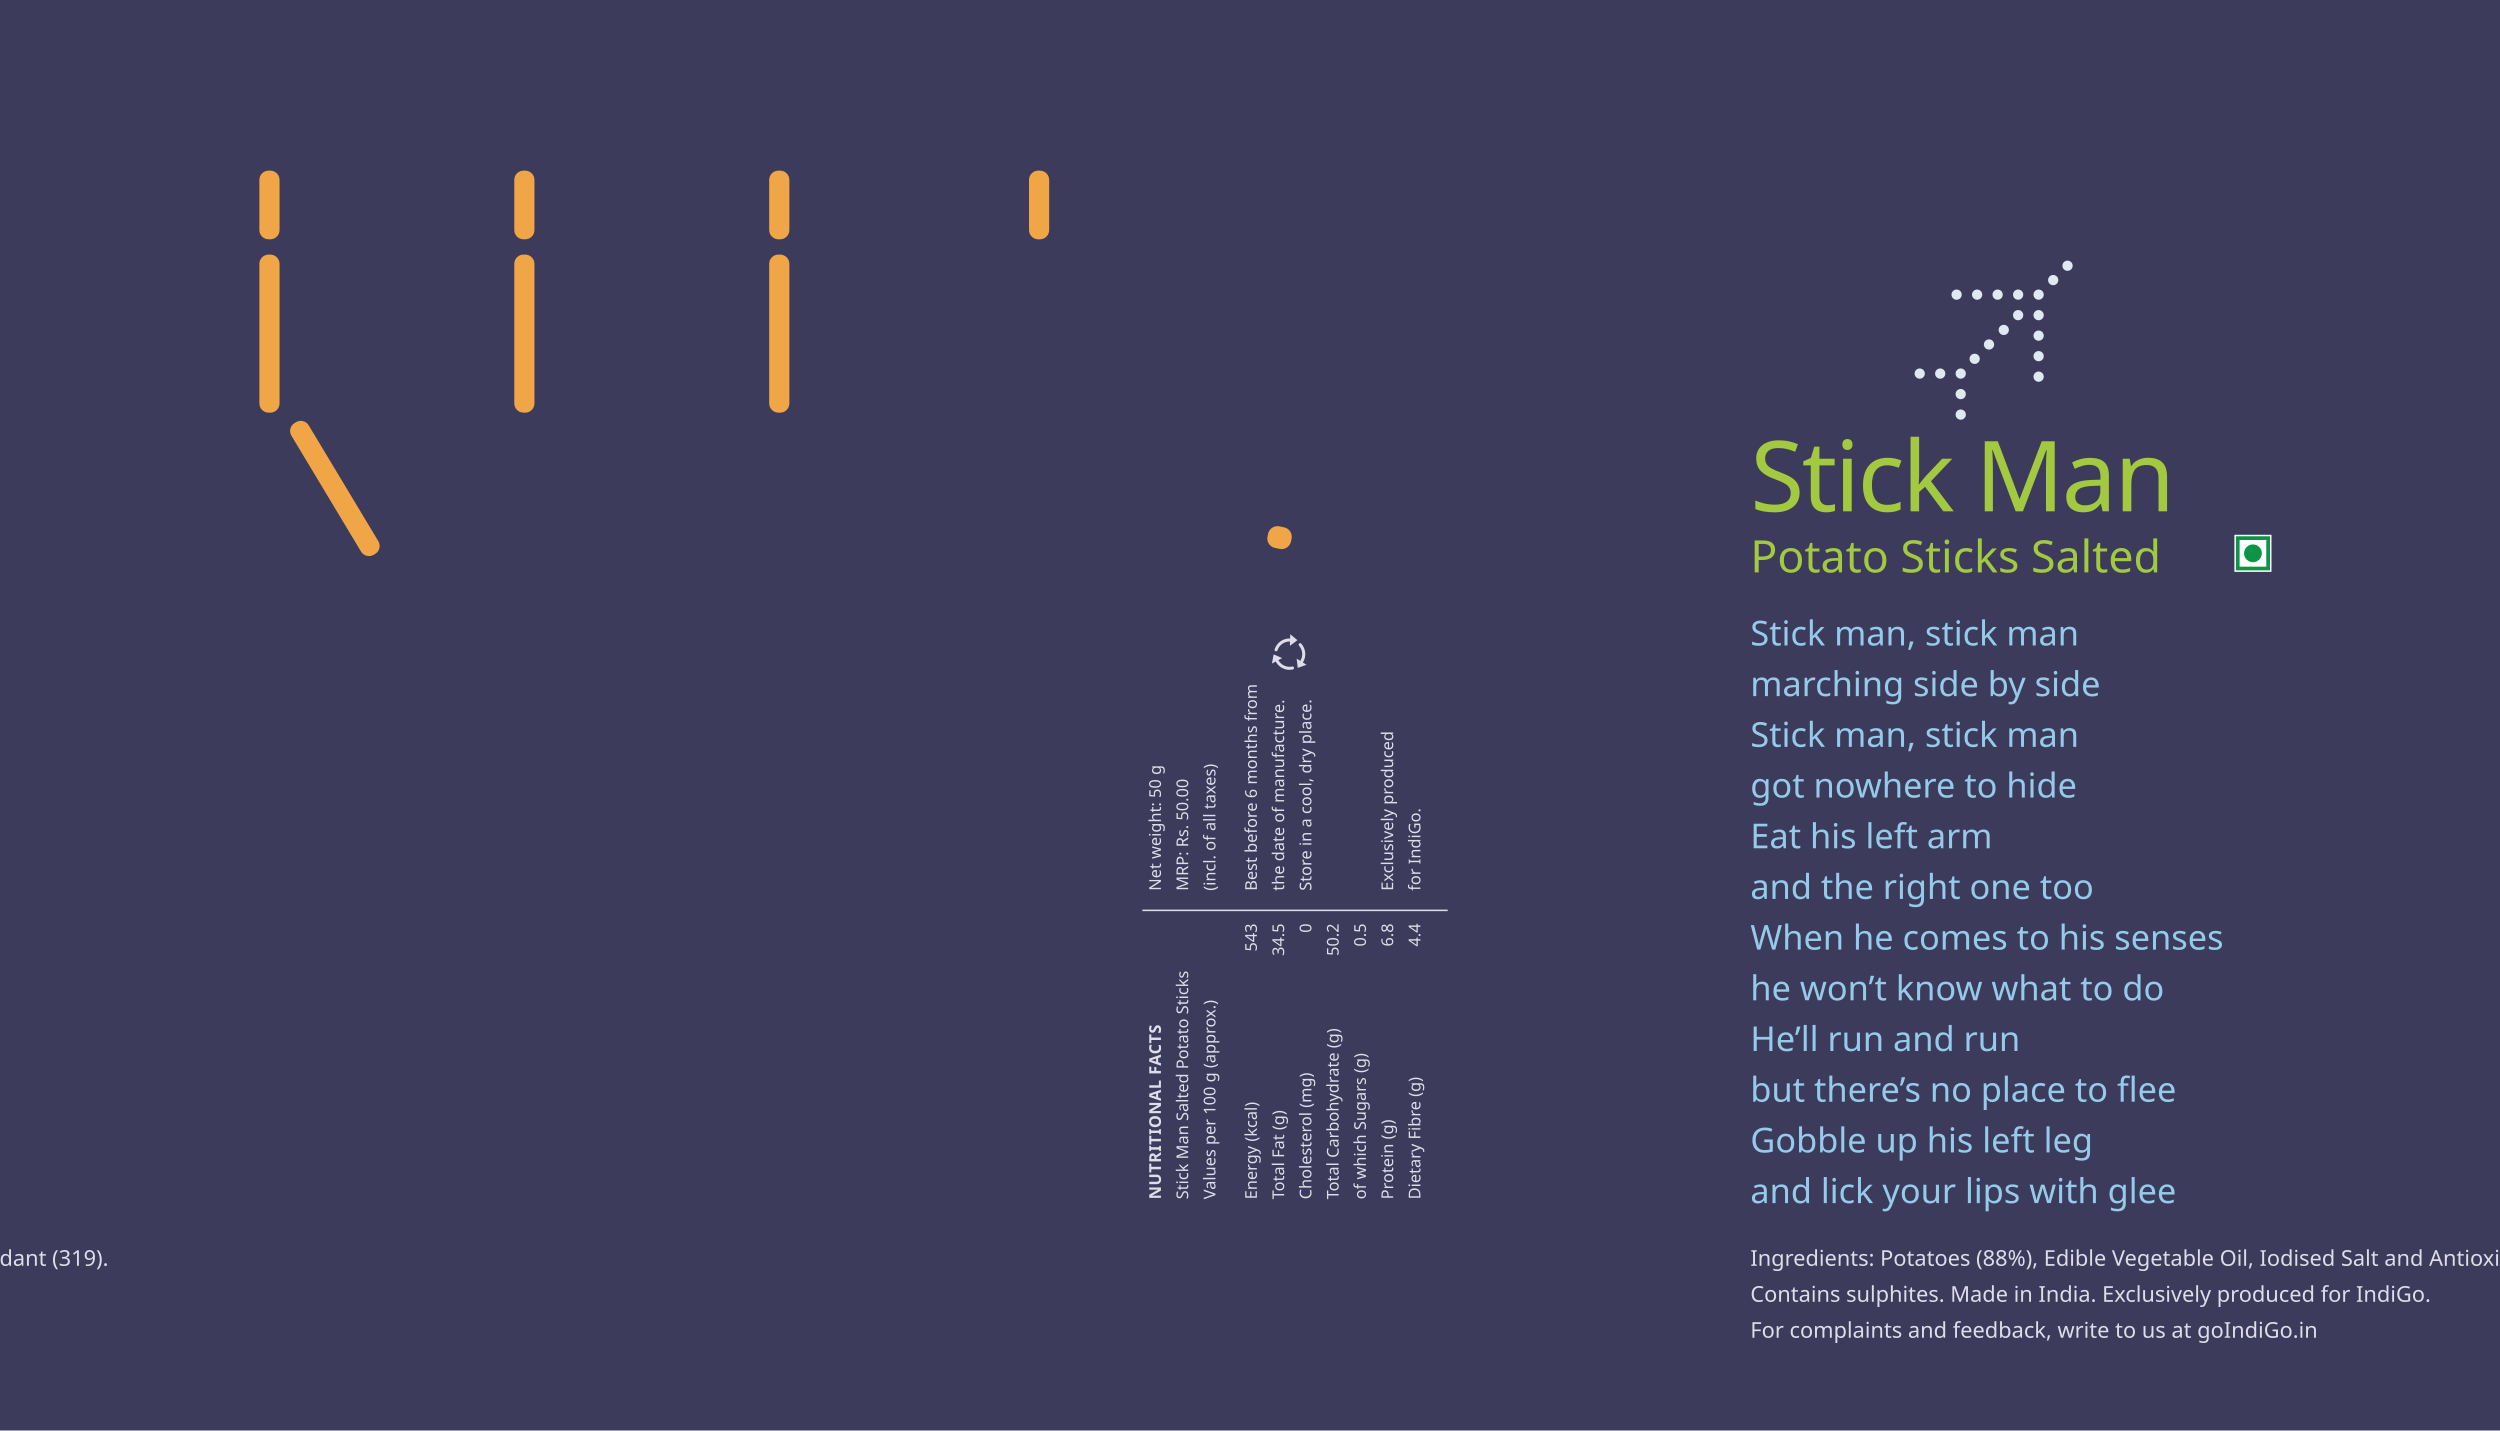
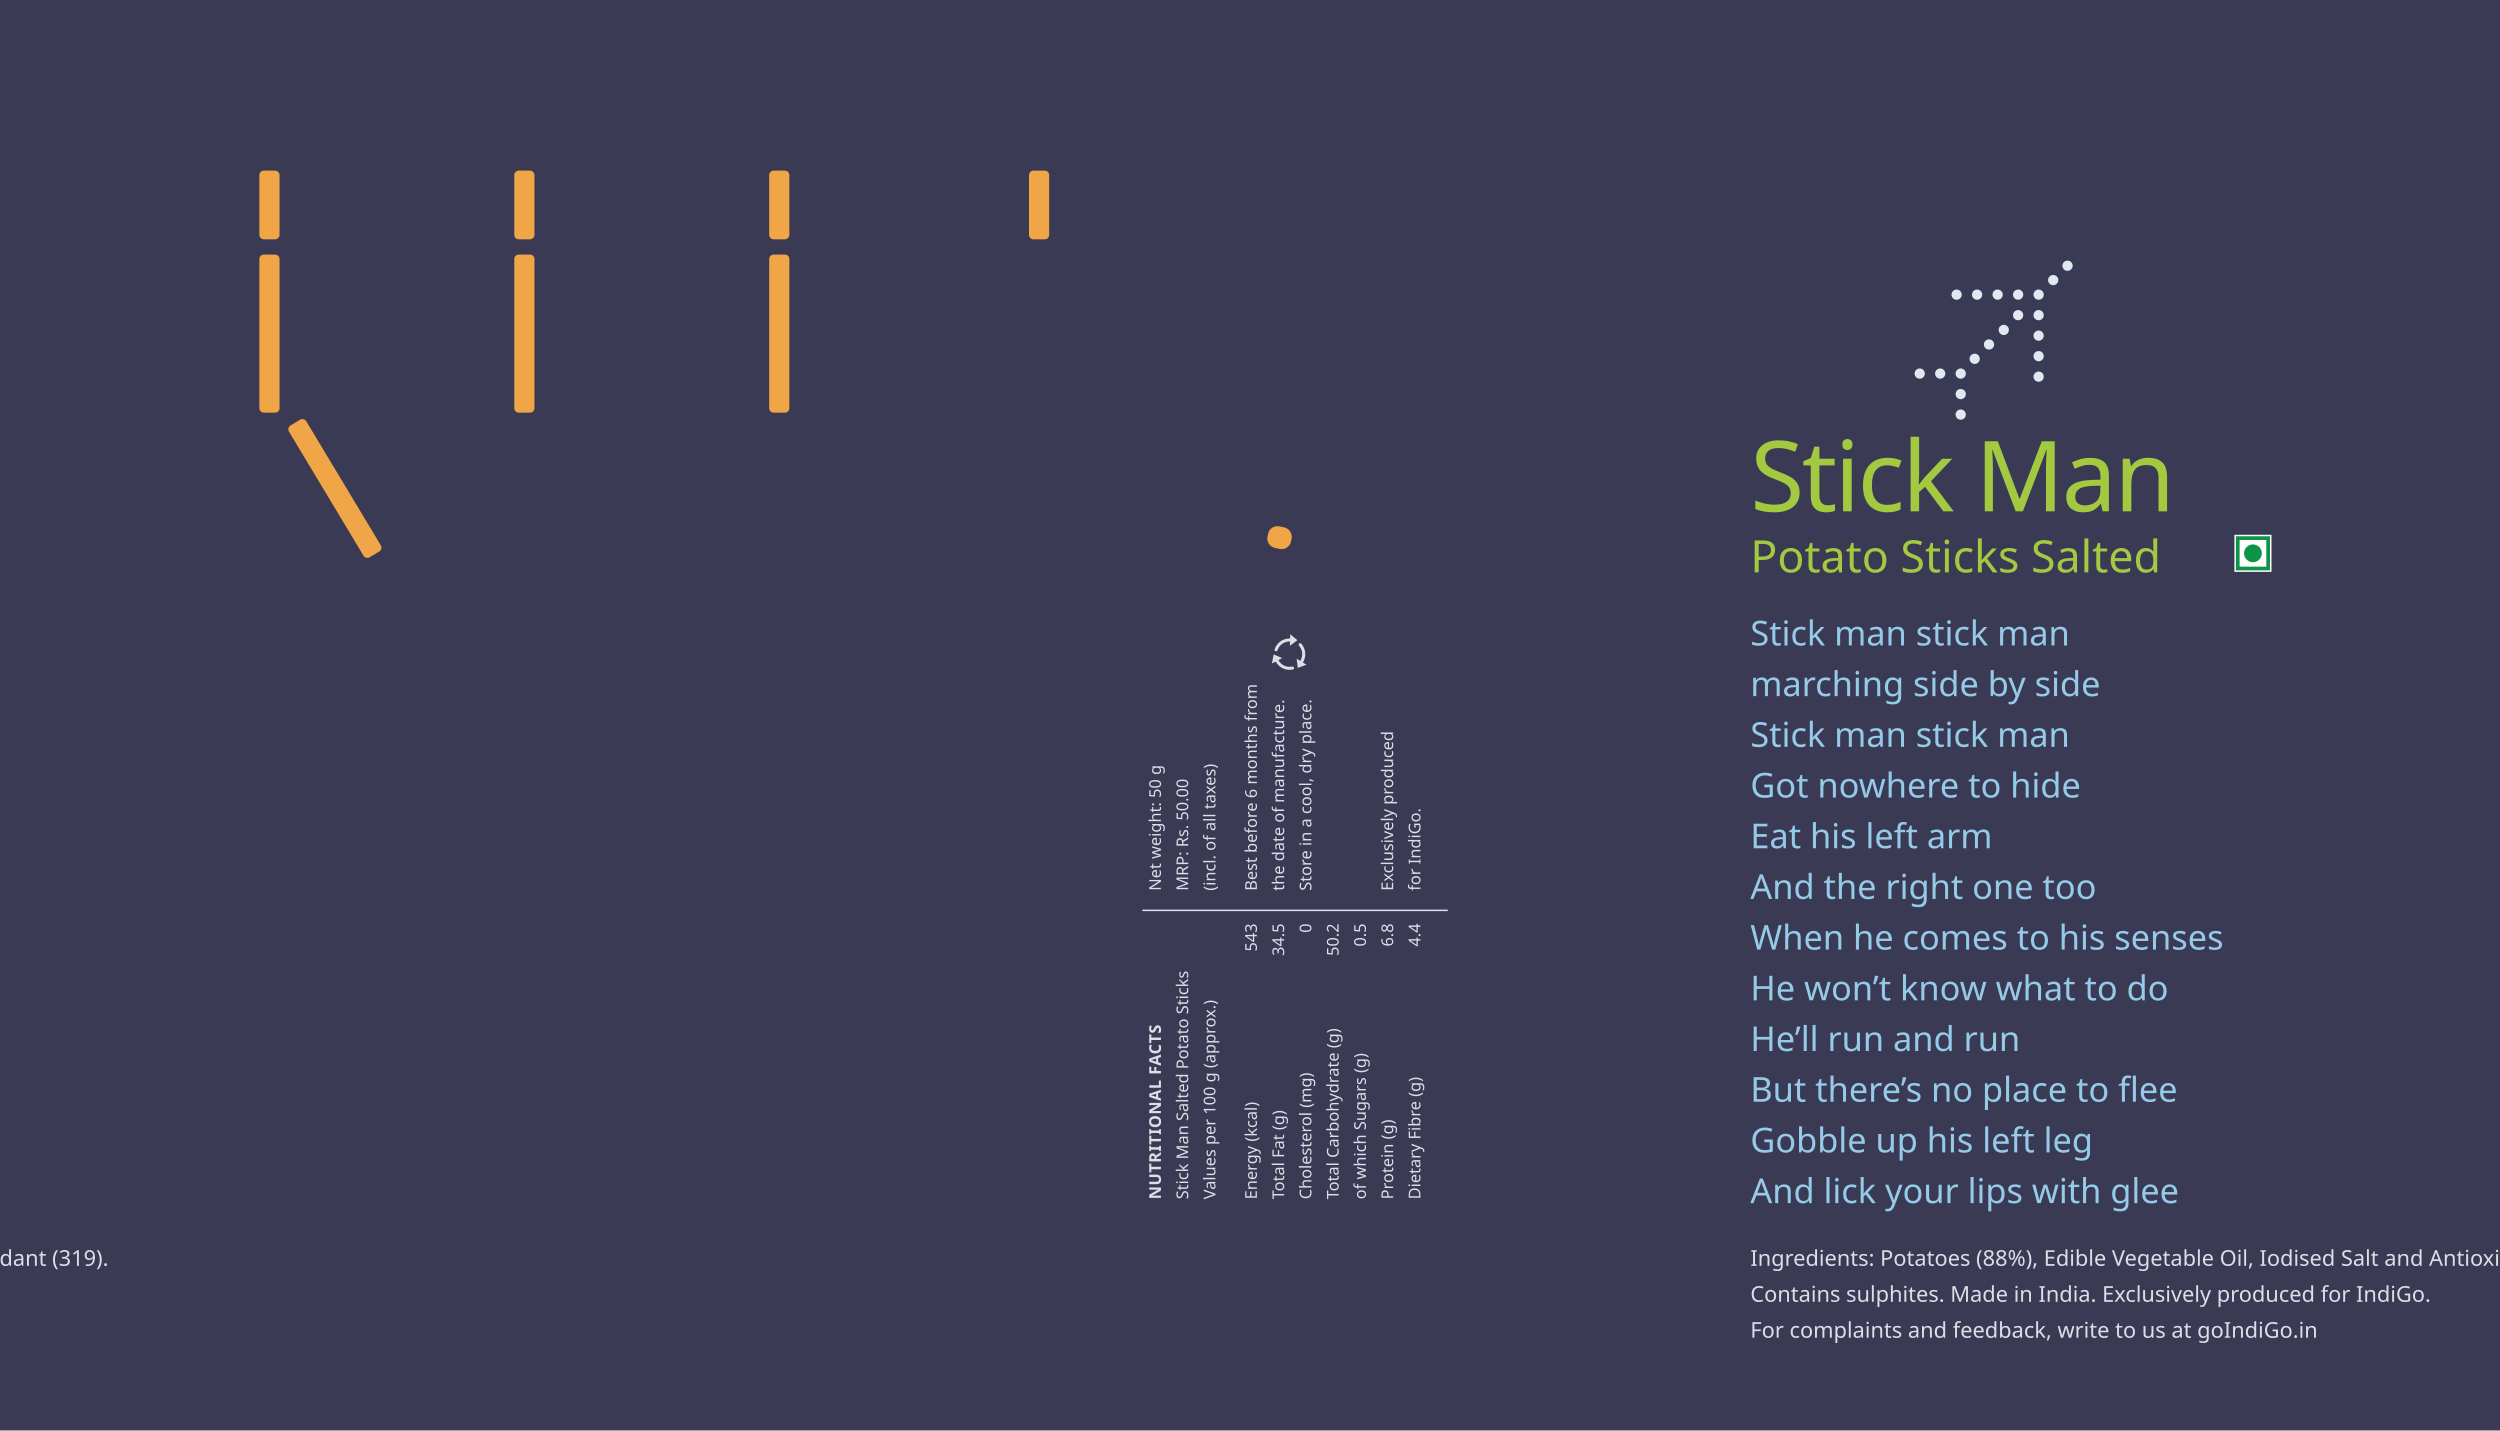
<svg xmlns="http://www.w3.org/2000/svg" viewBox="0 0 2293 1312" data-width="8192">
  <defs>
    <g id="label">
-       <rect x="237.9" y="156.5" width="18.5" height="63.0" rx="8.5" fill="#f0a646" transform="rotate(-0.00 247.2 188.0)" />
-       <rect x="237.9" y="233.5" width="18.5" height="145.0" rx="8.5" fill="#f0a646" transform="rotate(-0.00 247.2 306.0)" />
-       <rect x="297.9" y="377.5" width="18.5" height="141.0" rx="8.5" fill="#f0a646" transform="rotate(-31.00 307.2 448.0)" />
-       <rect x="471.7" y="156.5" width="18.5" height="63.0" rx="8.5" fill="#f0a646" transform="rotate(-0.00 481.0 188.0)" />
-       <rect x="471.7" y="233.5" width="18.5" height="145.0" rx="8.5" fill="#f0a646" transform="rotate(-0.00 481.0 306.0)" />
-       <rect x="705.5" y="156.5" width="18.5" height="63.0" rx="8.5" fill="#f0a646" transform="rotate(-0.00 714.8 188.0)" />
-       <rect x="705.5" y="233.5" width="18.5" height="145.0" rx="8.5" fill="#f0a646" transform="rotate(-0.00 714.8 306.0)" />
-       <rect x="943.8" y="156.5" width="18.5" height="63.0" rx="8.5" fill="#f0a646" transform="rotate(-0.00 953.0 188.0)" />
+       <rect x="237.9" y="156.5" width="18.5" height="63.0" rx="4.1" fill="#f0a646" transform="rotate(-0.00 247.2 188.0)" />
+       <rect x="237.9" y="233.5" width="18.5" height="145.0" rx="4.1" fill="#f0a646" transform="rotate(-0.00 247.2 306.0)" />
+       <rect x="297.9" y="377.5" width="18.5" height="141.0" rx="4.1" fill="#f0a646" transform="rotate(-31.00 307.2 448.0)" />
+       <rect x="471.7" y="156.5" width="18.5" height="63.0" rx="4.1" fill="#f0a646" transform="rotate(-0.00 481.0 188.0)" />
+       <rect x="471.7" y="233.5" width="18.5" height="145.0" rx="4.1" fill="#f0a646" transform="rotate(-0.00 481.0 306.0)" />
+       <rect x="705.5" y="156.5" width="18.5" height="63.0" rx="4.1" fill="#f0a646" transform="rotate(-0.00 714.8 188.0)" />
+       <rect x="705.5" y="233.5" width="18.5" height="145.0" rx="4.1" fill="#f0a646" transform="rotate(-0.00 714.8 306.0)" />
+       <rect x="943.8" y="156.5" width="18.5" height="63.0" rx="4.1" fill="#f0a646" transform="rotate(-0.00 953.0 188.0)" />
      <rect x="1162.4" y="483.0" width="22.0" height="20.2" rx="8.8" fill="#f0a646" transform="rotate(12 1173.4 494.0)" />
      <circle cx="1794.61" cy="270.25" r="4.70" fill="#dfe9ef" />
      <circle cx="1813.41" cy="270.25" r="4.70" fill="#dfe9ef" />
      <circle cx="1832.22" cy="270.25" r="4.70" fill="#dfe9ef" />
      <circle cx="1851.03" cy="270.25" r="4.70" fill="#dfe9ef" />
      <circle cx="1869.83" cy="270.25" r="4.70" fill="#dfe9ef" />
      <circle cx="1869.83" cy="289.06" r="4.70" fill="#dfe9ef" />
      <circle cx="1869.83" cy="307.86" r="4.70" fill="#dfe9ef" />
      <circle cx="1869.83" cy="326.67" r="4.70" fill="#dfe9ef" />
      <circle cx="1869.83" cy="345.48" r="4.70" fill="#dfe9ef" />
      <circle cx="1883.19" cy="256.90" r="4.70" fill="#dfe9ef" />
      <circle cx="1896.35" cy="243.73" r="4.70" fill="#dfe9ef" />
      <circle cx="1851.03" cy="289.06" r="4.70" fill="#dfe9ef" />
      <circle cx="1837.86" cy="302.60" r="4.70" fill="#dfe9ef" />
      <circle cx="1824.32" cy="315.95" r="4.70" fill="#dfe9ef" />
      <circle cx="1811.16" cy="329.11" r="4.70" fill="#dfe9ef" />
      <circle cx="1798.37" cy="342.65" r="4.70" fill="#dfe9ef" />
      <circle cx="1779.56" cy="342.65" r="4.70" fill="#dfe9ef" />
      <circle cx="1760.76" cy="342.65" r="4.70" fill="#dfe9ef" />
      <circle cx="1798.37" cy="361.46" r="4.70" fill="#dfe9ef" />
      <circle cx="1798.37" cy="380.27" r="4.70" fill="#dfe9ef" />
      <text x="1605.4" y="469.0" font-family="Comfortaa" font-weight="500" font-size="90.0" fill="#a2c940" text-anchor="start" letter-spacing="-2.25">Stick Man</text>
      <text x="1605.4" y="525.0" font-family="Comfortaa" font-weight="500" font-size="41.0" fill="#a2c940" text-anchor="start">Potato Sticks Salted</text>
      <rect x="2049.4" y="490.5" width="34.0" height="34.0" fill="#ffffff" />
      <rect x="2052.46" y="493.56" width="27.88" height="27.88" fill="none" stroke="#0d9447" stroke-width="3.4" />
      <circle cx="2066.4" cy="507.5" r="8.16" fill="#0d9447" />
-       <text x="1605.4" y="592.0" font-family="Comfortaa" font-weight="500" font-size="31.5" fill="#95cbe8" text-anchor="start">Stick man, stick man</text>
+       <text x="1605.4" y="592.0" font-family="Comfortaa" font-weight="500" font-size="31.5" fill="#95cbe8" text-anchor="start">Stick man stick man</text>
      <text x="1605.4" y="638.5" font-family="Comfortaa" font-weight="500" font-size="31.5" fill="#95cbe8" text-anchor="start">marching side by side</text>
-       <text x="1605.4" y="685.0" font-family="Comfortaa" font-weight="500" font-size="31.5" fill="#95cbe8" text-anchor="start">Stick man, stick man</text>
-       <text x="1605.4" y="731.5" font-family="Comfortaa" font-weight="500" font-size="31.5" fill="#95cbe8" text-anchor="start">got nowhere to hide</text>
+       <text x="1605.4" y="685.0" font-family="Comfortaa" font-weight="500" font-size="31.5" fill="#95cbe8" text-anchor="start">Stick man stick man</text>
+       <text x="1605.4" y="731.5" font-family="Comfortaa" font-weight="500" font-size="31.5" fill="#95cbe8" text-anchor="start">Got nowhere to hide</text>
      <text x="1605.4" y="778.0" font-family="Comfortaa" font-weight="500" font-size="31.5" fill="#95cbe8" text-anchor="start">Eat his left arm</text>
-       <text x="1605.4" y="824.5" font-family="Comfortaa" font-weight="500" font-size="31.5" fill="#95cbe8" text-anchor="start">and the right one too</text>
+       <text x="1605.4" y="824.5" font-family="Comfortaa" font-weight="500" font-size="31.5" fill="#95cbe8" text-anchor="start">And the right one too</text>
      <text x="1605.4" y="871.0" font-family="Comfortaa" font-weight="500" font-size="31.5" fill="#95cbe8" text-anchor="start">When he comes to his senses</text>
-       <text x="1605.4" y="917.5" font-family="Comfortaa" font-weight="500" font-size="31.5" fill="#95cbe8" text-anchor="start">he won’t know what to do</text>
+       <text x="1605.4" y="917.5" font-family="Comfortaa" font-weight="500" font-size="31.5" fill="#95cbe8" text-anchor="start">He won’t know what to do</text>
      <text x="1605.4" y="964.0" font-family="Comfortaa" font-weight="500" font-size="31.5" fill="#95cbe8" text-anchor="start">He’ll run and run</text>
-       <text x="1605.4" y="1010.5" font-family="Comfortaa" font-weight="500" font-size="31.5" fill="#95cbe8" text-anchor="start">but there’s no place to flee</text>
+       <text x="1605.4" y="1010.5" font-family="Comfortaa" font-weight="500" font-size="31.5" fill="#95cbe8" text-anchor="start">But there’s no place to flee</text>
      <text x="1605.4" y="1057.0" font-family="Comfortaa" font-weight="500" font-size="31.5" fill="#95cbe8" text-anchor="start">Gobble up his left leg</text>
-       <text x="1605.4" y="1103.5" font-family="Comfortaa" font-weight="500" font-size="31.5" fill="#95cbe8" text-anchor="start">and lick your lips with glee</text>
+       <text x="1605.4" y="1103.5" font-family="Comfortaa" font-weight="500" font-size="31.5" fill="#95cbe8" text-anchor="start">And lick your lips with glee</text>
      <text x="1605.4" y="1161.0" font-family="Comfortaa" font-weight="500" font-size="20.0" fill="#dedde8" text-anchor="start">Ingredients: Potatoes (88%), Edible Vegetable Oil, Iodised Salt and Antioxidant (319).</text>
      <text x="1605.4" y="1194.0" font-family="Comfortaa" font-weight="500" font-size="20.0" fill="#dedde8" text-anchor="start">Contains sulphites. Made in India. Exclusively produced for IndiGo.</text>
      <text x="1605.4" y="1227.0" font-family="Comfortaa" font-weight="500" font-size="20.0" fill="#dedde8" text-anchor="start">For complaints and feedback, write to us at goIndiGo.in</text>
      <g transform="translate(1042.8 1100.0) rotate(-90)">
        <text x="0.0" y="22.0" font-family="Comfortaa" font-weight="700" font-size="15.0" fill="#dedde8" text-anchor="start" letter-spacing="0.40">NUTRITIONAL FACTS</text>
        <text x="0.0" y="47.0" font-family="Comfortaa" font-weight="500" font-size="15.0" fill="#dedde8" text-anchor="start">Stick Man Salted Potato Sticks</text>
        <text x="0.0" y="72.0" font-family="Comfortaa" font-weight="500" font-size="15.0" fill="#dedde8" text-anchor="start">Values per 100 g (approx.)</text>
        <text x="0.0" y="110.0" font-family="Comfortaa" font-weight="500" font-size="15.0" fill="#dedde8" text-anchor="start">Energy (kcal)</text>
        <text x="253.0" y="110.0" font-family="Comfortaa" font-weight="500" font-size="15.0" fill="#dedde8" text-anchor="end">543</text>
        <text x="0.0" y="135.0" font-family="Comfortaa" font-weight="500" font-size="15.0" fill="#dedde8" text-anchor="start">Total Fat (g)</text>
        <text x="253.0" y="135.0" font-family="Comfortaa" font-weight="500" font-size="15.0" fill="#dedde8" text-anchor="end">34.5</text>
        <text x="0.0" y="160.0" font-family="Comfortaa" font-weight="500" font-size="15.0" fill="#dedde8" text-anchor="start">Cholesterol (mg)</text>
        <text x="253.0" y="160.0" font-family="Comfortaa" font-weight="500" font-size="15.0" fill="#dedde8" text-anchor="end">0</text>
        <text x="0.0" y="185.0" font-family="Comfortaa" font-weight="500" font-size="15.0" fill="#dedde8" text-anchor="start">Total Carbohydrate (g)</text>
        <text x="253.0" y="185.0" font-family="Comfortaa" font-weight="500" font-size="15.0" fill="#dedde8" text-anchor="end">50.2</text>
        <text x="0.0" y="210.0" font-family="Comfortaa" font-weight="500" font-size="15.0" fill="#dedde8" text-anchor="start">of which Sugars (g)</text>
        <text x="253.0" y="210.0" font-family="Comfortaa" font-weight="500" font-size="15.0" fill="#dedde8" text-anchor="end">0.5</text>
        <text x="0.0" y="235.0" font-family="Comfortaa" font-weight="500" font-size="15.0" fill="#dedde8" text-anchor="start">Protein (g)</text>
        <text x="253.0" y="235.0" font-family="Comfortaa" font-weight="500" font-size="15.0" fill="#dedde8" text-anchor="end">6.8</text>
        <text x="0.0" y="260.0" font-family="Comfortaa" font-weight="500" font-size="15.0" fill="#dedde8" text-anchor="start">Dietary Fibre (g)</text>
        <text x="253.0" y="260.0" font-family="Comfortaa" font-weight="500" font-size="15.0" fill="#dedde8" text-anchor="end">4.4</text>
        <line x1="265.0" y1="5.0" x2="265.0" y2="285.0" stroke="#dedde8" stroke-width="1.4" />
        <text x="283.0" y="22.0" font-family="Comfortaa" font-weight="500" font-size="15.0" fill="#dedde8" text-anchor="start">Net weight: 50 g</text>
        <text x="283.0" y="47.0" font-family="Comfortaa" font-weight="500" font-size="15.0" fill="#dedde8" text-anchor="start">MRP: Rs. 50.00</text>
        <text x="283.0" y="72.0" font-family="Comfortaa" font-weight="500" font-size="15.0" fill="#dedde8" text-anchor="start">(incl. of all taxes)</text>
        <text x="283.0" y="110.0" font-family="Comfortaa" font-weight="500" font-size="15.0" fill="#dedde8" text-anchor="start">Best before 6 months from</text>
        <text x="283.0" y="135.0" font-family="Comfortaa" font-weight="500" font-size="15.0" fill="#dedde8" text-anchor="start">the date of manufacture.</text>
        <text x="283.0" y="160.0" font-family="Comfortaa" font-weight="500" font-size="15.0" fill="#dedde8" text-anchor="start">Store in a cool, dry place.</text>
        <text x="283.0" y="235.0" font-family="Comfortaa" font-weight="500" font-size="15.0" fill="#dedde8" text-anchor="start">Exclusively produced</text>
        <text x="283.0" y="260.0" font-family="Comfortaa" font-weight="500" font-size="15.0" fill="#dedde8" text-anchor="start">for IndiGo.</text>
        <path d="M504.0 127.6 A13.0 13.0 0 0 1 513.0 140.5" fill="none" stroke="#dedde8" stroke-width="2.8" stroke-linecap="round" />
        <path d="M512.8 147.2 L518.3 140.6 L507.7 140.3 Z" fill="#dedde8" />
        <path d="M508.7 149.7 A13.0 13.0 0 0 1 493.1 151.0" fill="none" stroke="#dedde8" stroke-width="2.8" stroke-linecap="round" />
        <path d="M487.4 147.5 L490.3 155.5 L495.9 146.5 Z" fill="#dedde8" />
        <path d="M487.3 142.7 A13.0 13.0 0 0 1 493.9 128.5" fill="none" stroke="#dedde8" stroke-width="2.8" stroke-linecap="round" />
        <path d="M499.8 125.4 L491.4 123.8 L496.4 133.2 Z" fill="#dedde8" />
      </g>
    </g>
  </defs>
-   <rect width="2293.4" height="1312.0" fill="#3c3b5c" />
+   <rect width="2293.4" height="1312.0" fill="#3a3a55" />
  <use href="#label" x="-2293.4" />
  <use href="#label" />
  <use href="#label" x="2293.4" />
</svg>
